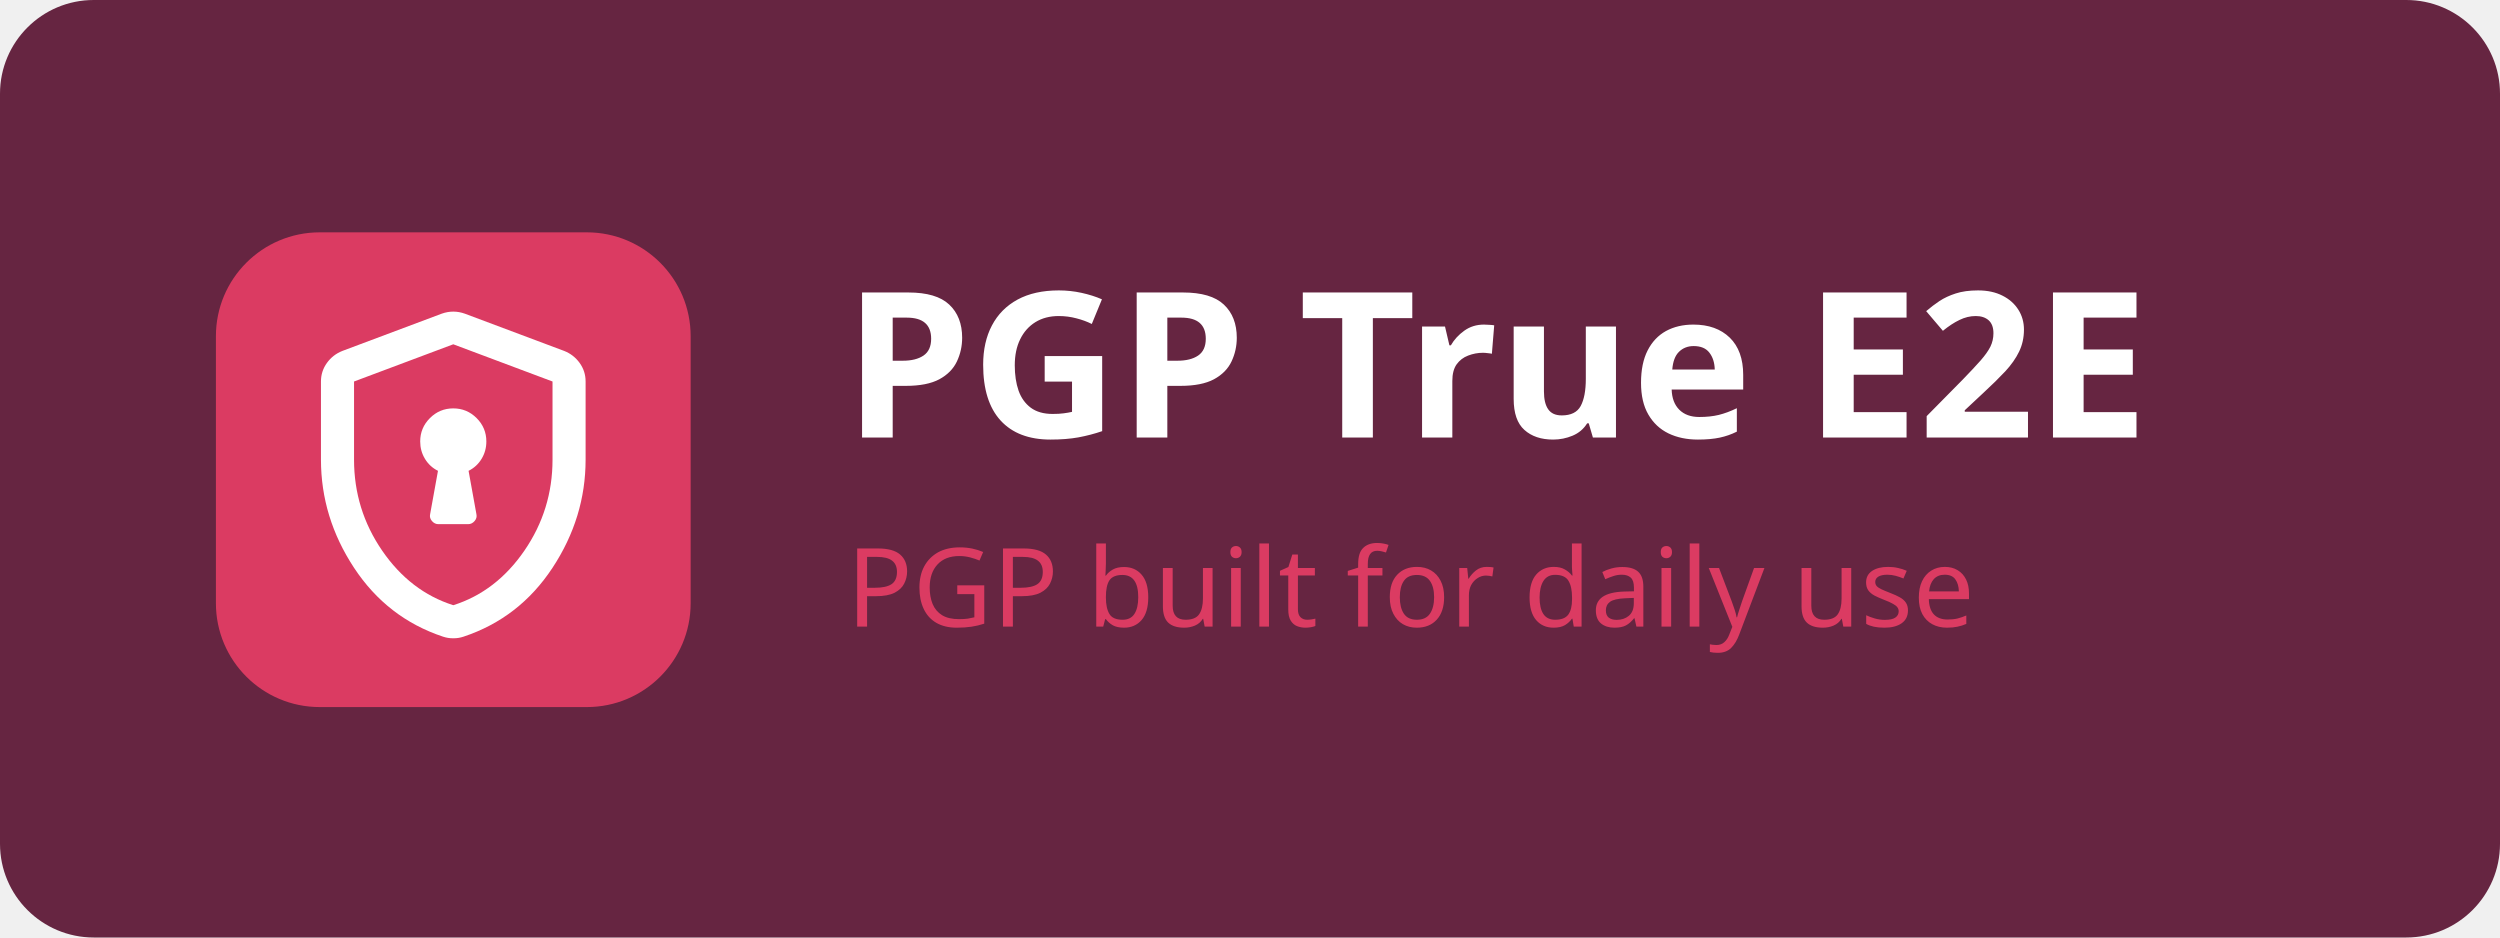
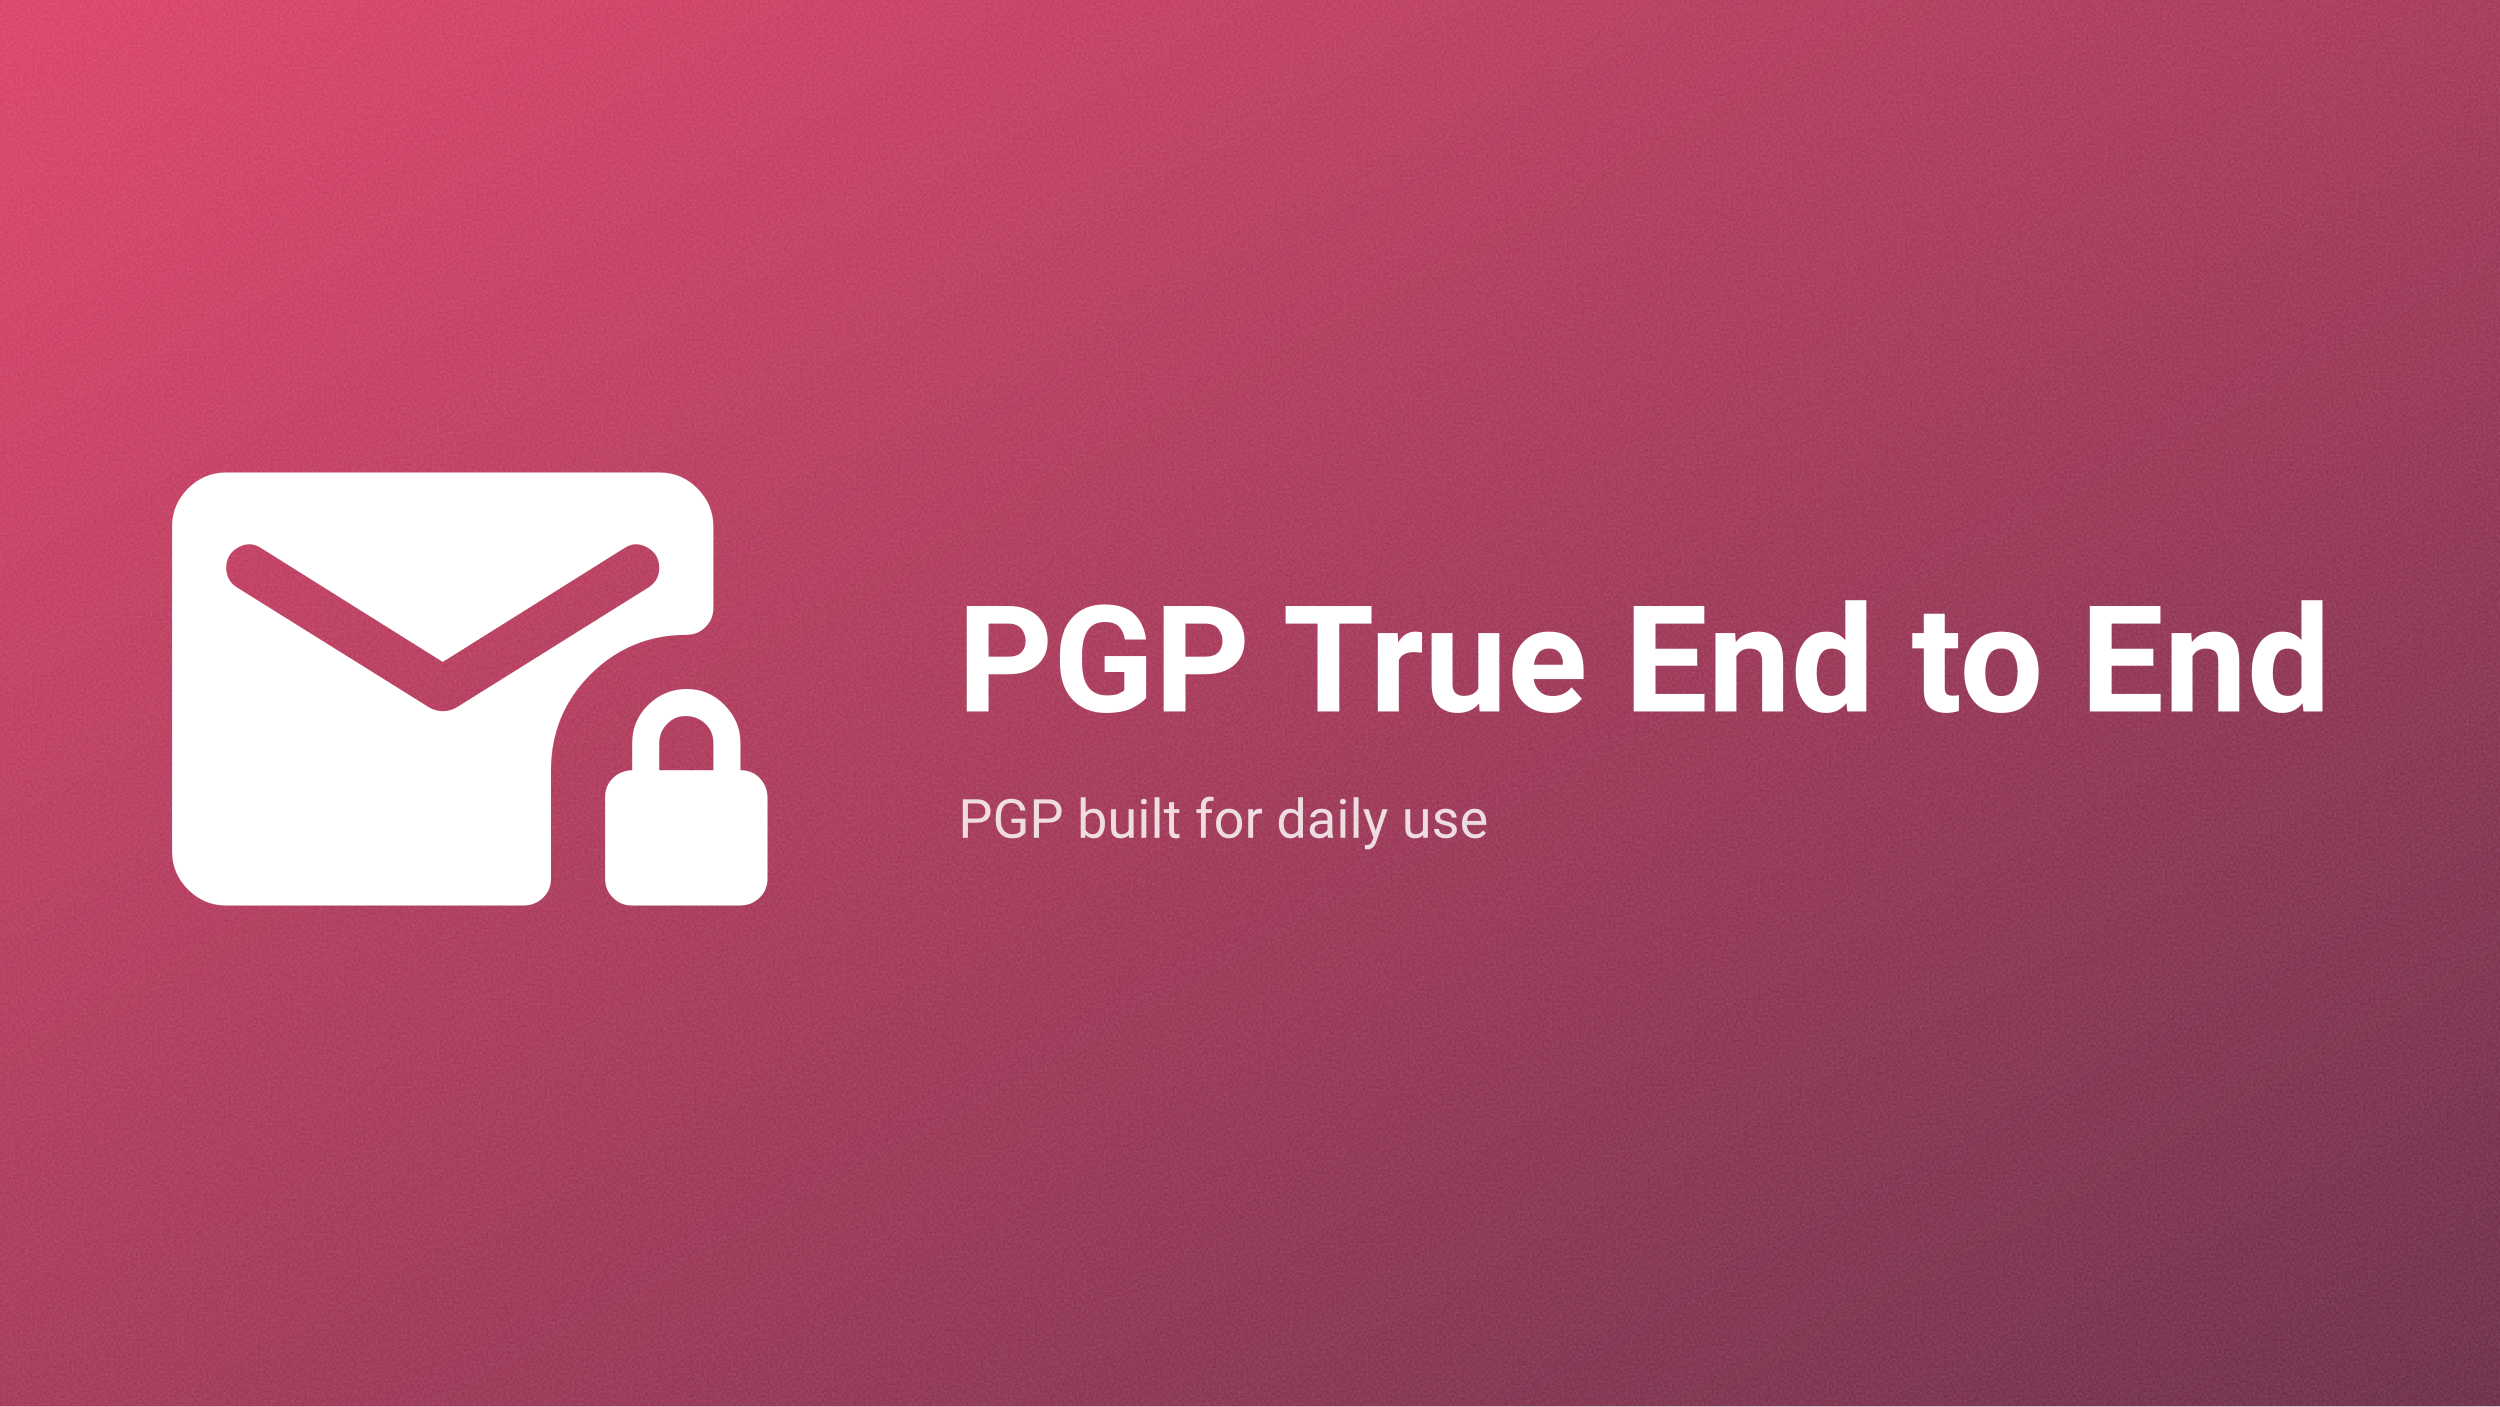
- <svg xmlns="http://www.w3.org/2000/svg" viewBox="0 0 320 120" width="320" height="120" version="1.1" id="svg3">
-   <defs id="defs3" />
-   <rect width="320" height="120" rx="12" fill="#1e2a52" id="rect1" style="fill:#662541;fill-opacity:1" />
-   <g transform="translate(28 30)" id="g2" />
-   <rect width="60.766" height="60.766" rx="13.293" fill="#3b5bdb" id="rect1-3" style="fill:#db3b62;fill-opacity:1;stroke-width:0.949" x="27.637" y="29.739" />
-   <path d="m 56.114,67.093 h 3.811 q 0.476,0 0.82,-0.397 0.344,-0.397 0.238,-0.873 l -1.006,-5.557 q 1.059,-0.529 1.667,-1.535 0.609,-1.006 0.609,-2.223 0,-1.747 -1.244,-2.99 -1.244,-1.244 -2.99,-1.244 -1.747,0 -2.99,1.244 -1.244,1.244 -1.244,2.99 0,1.217 0.609,2.223 0.609,1.006 1.667,1.535 l -1.006,5.557 q -0.106,0.476 0.238,0.873 0.344,0.397 0.82,0.397 z M 57.332,81.648 Q 57.014,81.595 56.697,81.489 49.551,79.107 45.317,72.677 41.083,66.246 41.083,58.836 V 48.832 q 0,-1.323 0.767,-2.382 0.767,-1.059 1.985,-1.535 l 12.703,-4.764 q 0.741,-0.265 1.482,-0.265 0.741,0 1.482,0.265 l 12.703,4.764 q 1.217,0.476 1.985,1.535 0.767,1.059 0.767,2.382 v 10.003 q 0,7.41 -4.234,13.841 -4.234,6.431 -11.38,8.813 -0.318,0.106 -0.635,0.159 -0.318,0.053 -0.688,0.053 -0.37,0 -0.688,-0.053 z m 0.688,-4.181 q 5.505,-1.747 9.104,-6.987 3.599,-5.24 3.599,-11.644 V 48.832 L 58.02,44.069 45.317,48.832 v 10.003 q 0,6.404 3.599,11.644 3.599,5.24 9.104,6.987 z m 0,-16.725 z" id="path1-5" style="fill:#ffffff;stroke-width:0.053" />
-   <text x="108" y="56" fill="#ffffff" font-family="system-ui, sans-serif" font-size="26px" font-weight="700" id="text2">PGP True E2E</text>
-   <text x="108.359" y="80.203" fill="#9db2ff" font-family="system-ui, sans-serif" font-size="14px" id="text3" style="fill:#db3b62;fill-opacity:1">PGP built for daily use</text>
+ <svg xmlns="http://www.w3.org/2000/svg" viewBox="0 0 1200 675" width="1200" height="675" version="1.1" id="svg8">
+   <defs id="defs2">
+     <filter id="grain-ai-b" x="0" y="0" width="1" height="1">
+       <feTurbulence type="fractalNoise" baseFrequency="0.85" numOctaves="2" seed="5" stitchTiles="stitch" id="feTurbulence1" />
+       <feColorMatrix values="0 0 0 0 1   0 0 0 0 1   0 0 0 0 1   0 0 0 0.16 0" id="feColorMatrix1" />
+       <feComposite in2="SourceGraphic" operator="in" id="feComposite1" />
+     </filter>
+     <linearGradient id="bg-ai-b" x1="0" y1="0" x2="1" y2="1">
+       <stop offset="0" stop-color="#E879F9" id="stop1" style="stop-color:#db3b62;stop-opacity:1;" />
+       <stop offset="1" stop-color="#86198F" id="stop2" style="stop-color:#662541;stop-opacity:1;" />
+     </linearGradient>
+   </defs>
+   <rect width="1200" height="675" fill="url(#bg-ai-b)" id="rect2" />
+   <rect width="1200" height="675" fill="white" filter="url(#grain-ai-b)" id="rect3" />
+   <text x="459.528" y="321.921" font-family="system-ui, '-apple-system', 'Segoe UI', Roboto, sans-serif" font-size="71.241px" font-weight="700" fill="#ffffff" dominant-baseline="middle" id="text7" style="stroke-width:1.187">PGP True End to End</text>
+   <text x="460" y="395" font-family="system-ui, '-apple-system', 'Segoe UI', Roboto, sans-serif" font-size="26px" font-weight="400" fill="#ffffff" fill-opacity="0.82" dominant-baseline="middle" id="text8">PGP built for daily use</text>
+   <g style="fill:#ffffff;fill-opacity:1" id="g1" transform="matrix(12.99124,0,0,12.99124,56.61744,174.8246)">
+     <path d="M 12,11 5.3,6.8 Q 4.88,6.52 4.44,6.77 4,7.02 4,7.52 4,7.75 4.1,7.94 4.2,8.13 4.4,8.25 l 7.08,4.42 q 0.25,0.15 0.52,0.15 0.28,0 0.53,-0.15 L 19.6,8.25 Q 19.8,8.12 19.9,7.94 20,7.76 20,7.52 20,7.02 19.56,6.77 19.12,6.52 18.7,6.8 Z m 7,9 Q 18.57,20 18.29,19.71 18,19.43 18,19 V 16 Q 18,15.57 18.29,15.29 18.58,15.01 19,15 V 14 Q 19,13.17 19.59,12.59 20.18,12.01 21,12 21.82,11.99 22.41,12.59 23,13.18 23,14 v 1 q 0.43,0 0.71,0.29 0.28,0.29 0.29,0.71 v 3 q 0,0.43 -0.29,0.71 Q 23.42,19.99 23,20 Z m 1,-5 h 2 V 14 Q 22,13.57 21.71,13.29 21.42,13.01 21,13 20.58,12.99 20.29,13.29 20,13.59 20,14 Z M 4,20 Q 3.18,20 2.59,19.41 2,18.82 2,18 V 6 Q 2,5.18 2.59,4.59 3.18,4 4,4 H 20 Q 20.83,4 21.41,4.59 22,5.18 22,6 V 9 Q 22,9.42 21.71,9.71 21.42,10 21,10 18.93,10 17.46,11.46 16,12.93 16,15 v 4 q 0,0.43 -0.29,0.71 Q 15.42,19.99 15,20 Z" id="path1-3" style="fill:#ffffff;fill-opacity:1" />
+   </g>
</svg>
